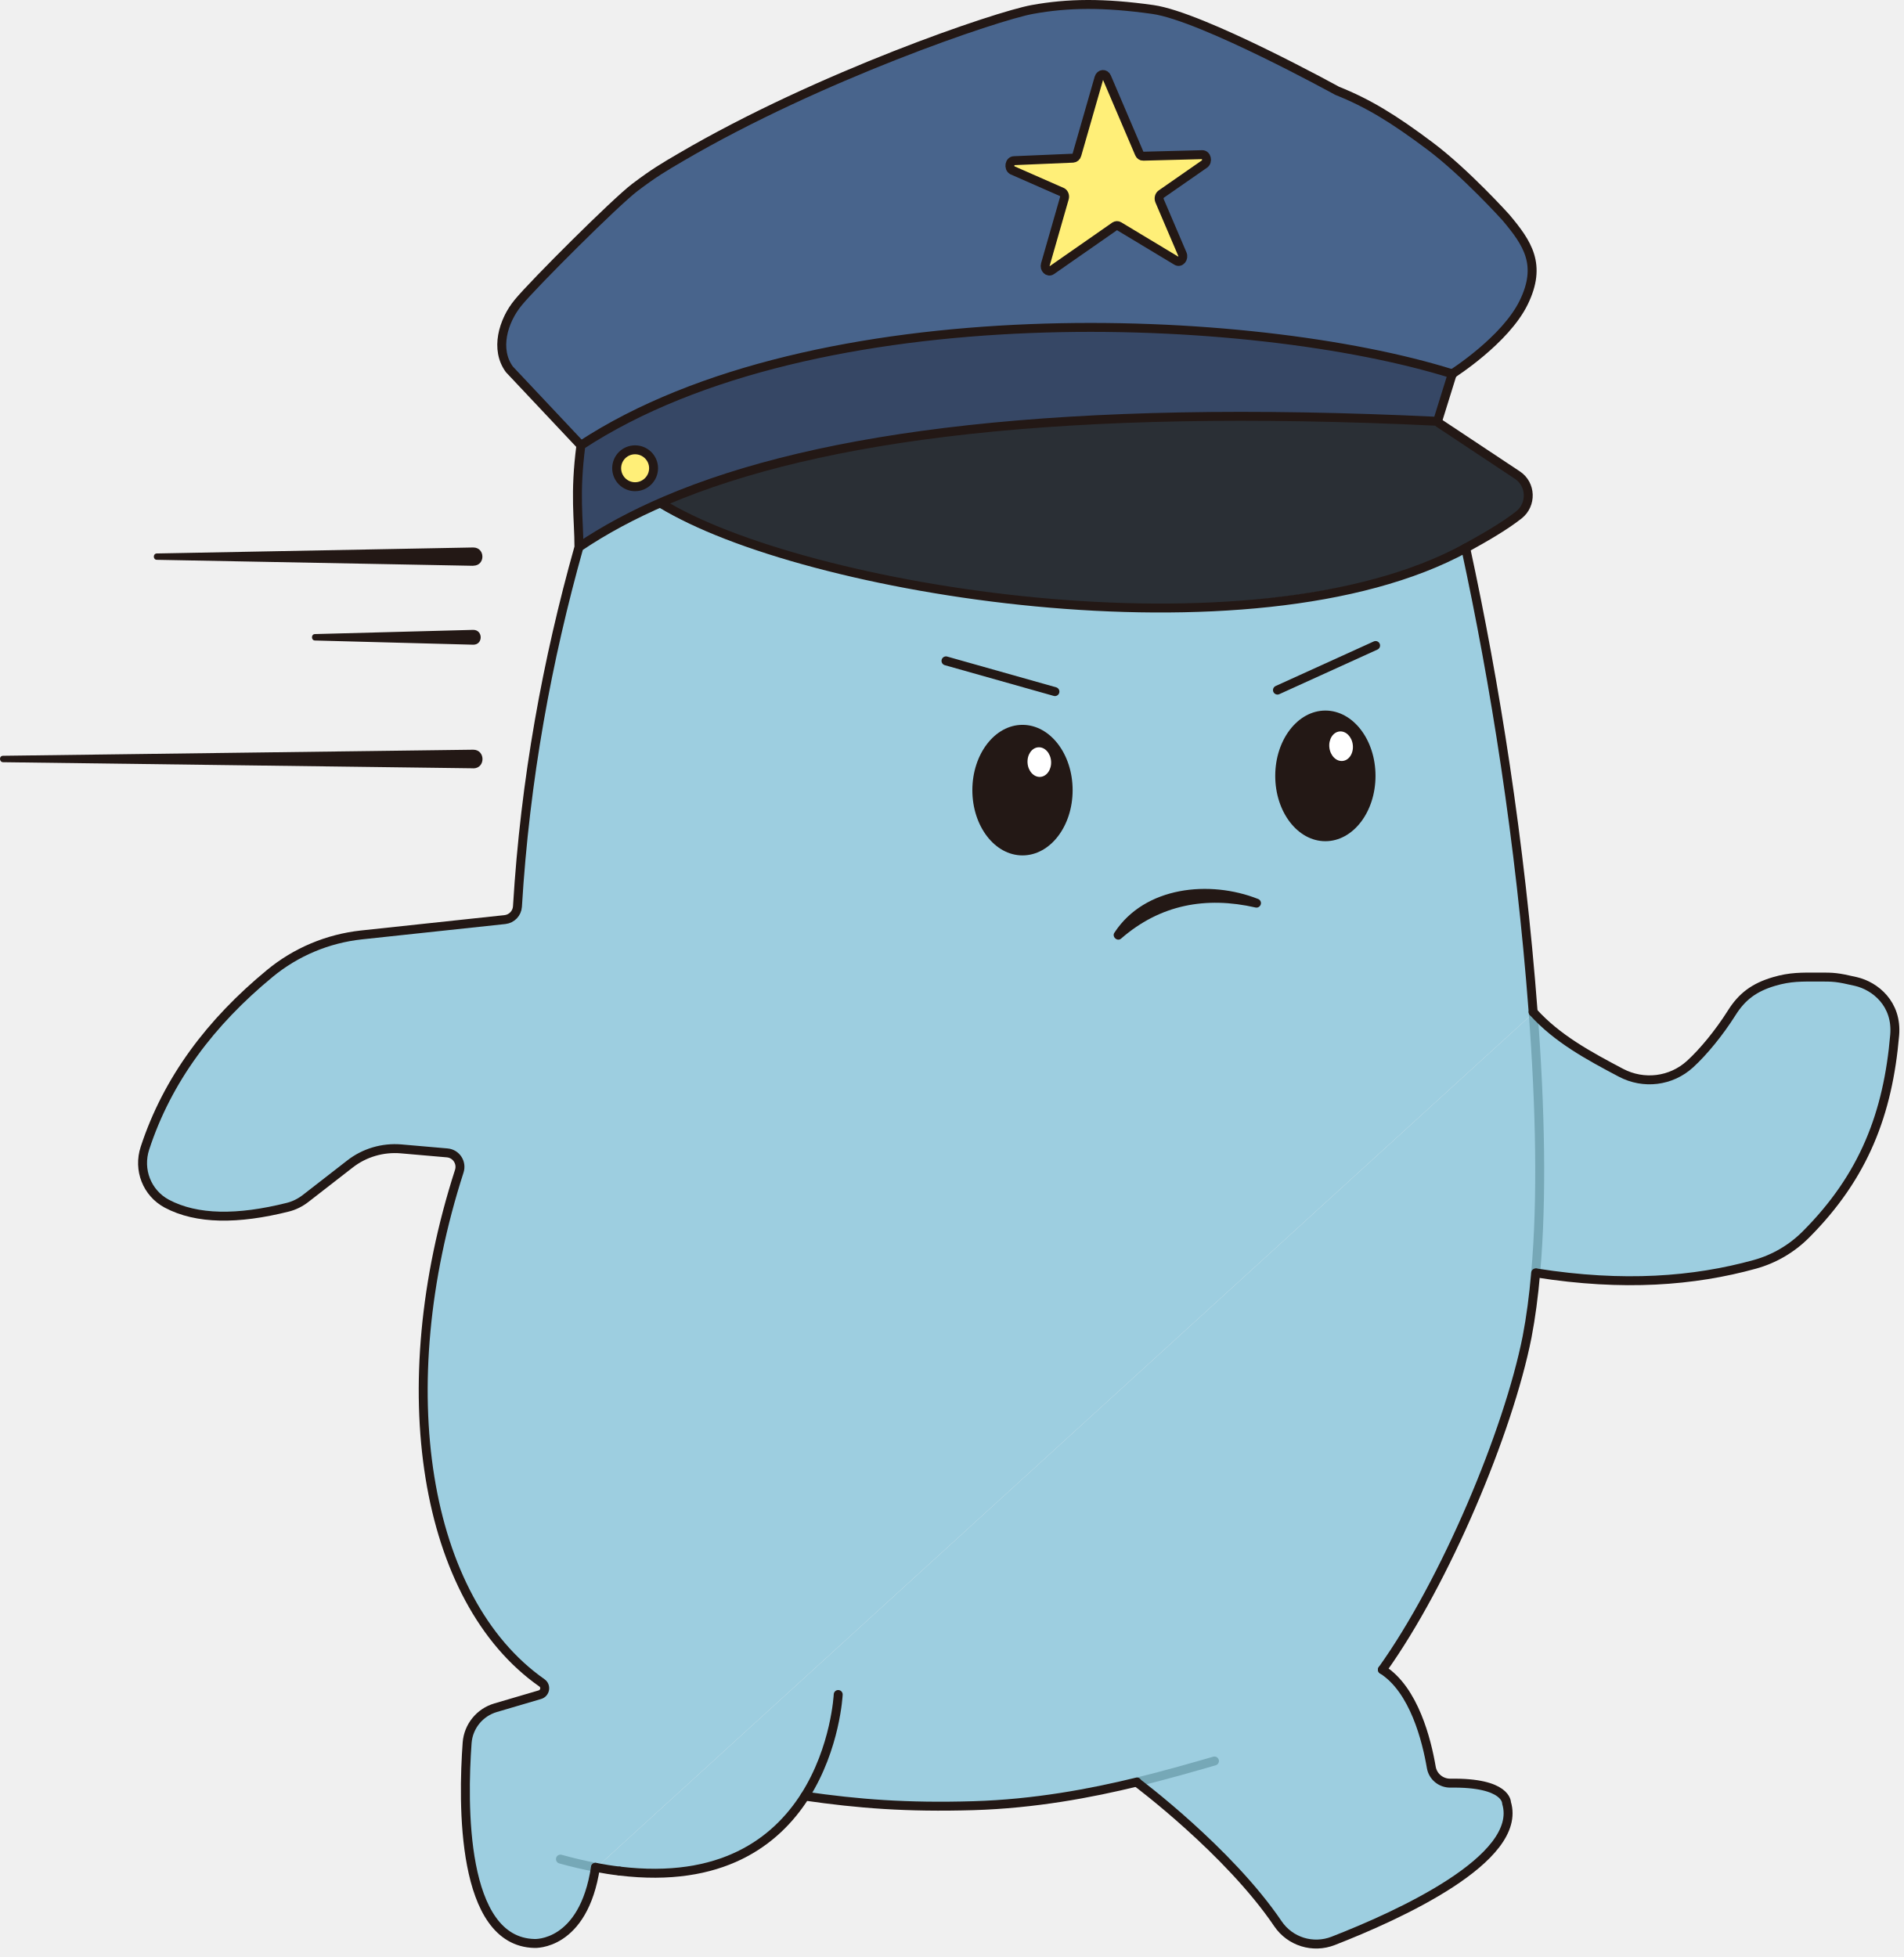
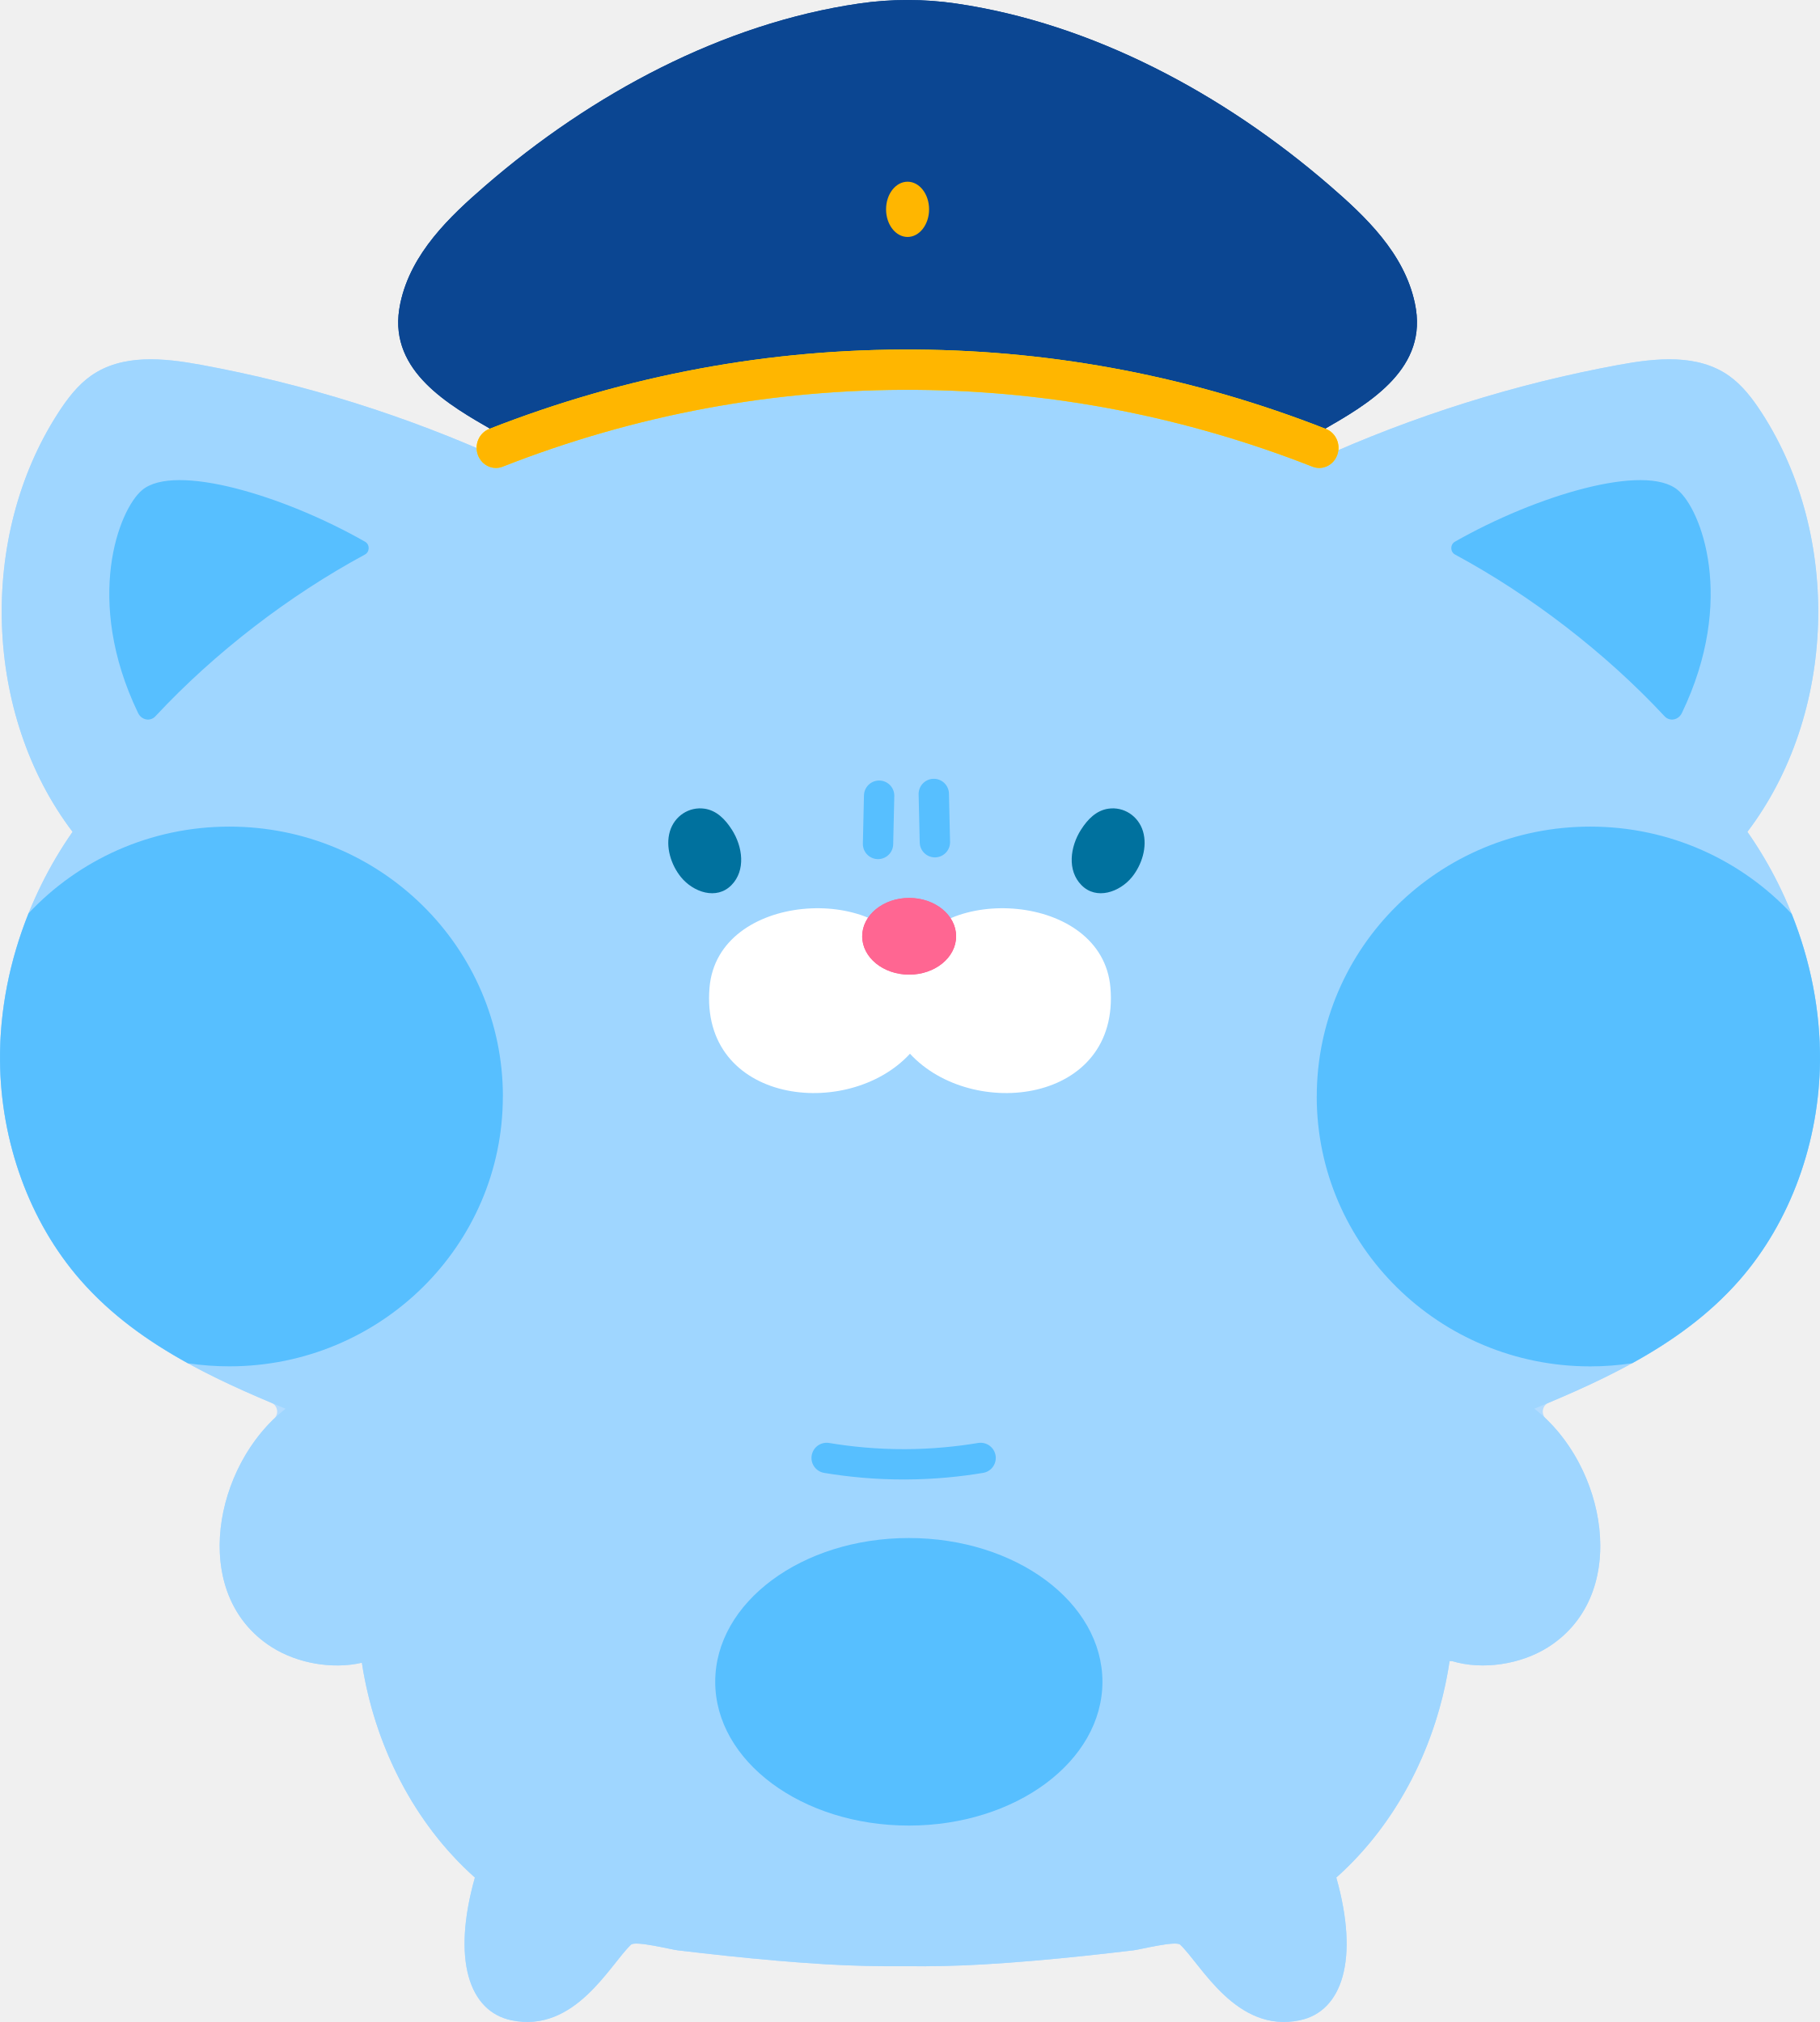
- <svg xmlns="http://www.w3.org/2000/svg" width="213" height="219" viewBox="0 0 213 219" fill="none">
-   <path d="M136.019 197.066C133.709 197.726 130.759 198.596 127.349 199.416L136.019 197.066Z" fill="#9DCEE0" />
-   <path d="M171.679 113.256C172.479 123.956 172.699 134.126 171.959 142.446L171.679 113.256Z" fill="#9DCEE0" />
-   <path d="M171.679 113.256C170.229 94.097 166.879 73.227 163.619 58.166C165.239 57.276 166.739 56.306 168.109 55.246C169.279 54.337 169.219 52.547 167.979 51.736L160.979 47.147L68.549 49.526C67.239 53.356 66.019 57.257 64.909 61.227C61.369 73.817 58.889 87.177 58.029 101.446C57.979 102.206 57.399 102.816 56.639 102.906L40.559 104.626C36.799 105.036 33.239 106.526 30.319 108.936C23.719 114.376 18.869 120.786 16.349 128.486C15.559 130.896 16.559 133.496 18.789 134.696C22.149 136.486 26.749 136.496 32.329 135.096C33.059 134.916 33.749 134.566 34.349 134.096L39.279 130.266C40.899 128.996 42.949 128.396 44.999 128.566L50.169 129.016C51.179 129.106 51.829 130.106 51.519 131.066C43.679 155.396 47.529 179.036 60.759 188.316C61.279 188.676 61.139 189.466 60.539 189.646L55.579 191.106C53.809 191.626 52.539 193.186 52.399 195.026C51.909 201.776 51.679 217.286 59.929 217.486C59.929 217.486 65.419 217.806 66.759 208.966" fill="#9DCEE0" />
-   <path d="M66.759 208.967C65.509 208.727 64.199 208.427 62.839 208.047L66.759 208.967Z" fill="#9DCEE0" />
-   <path d="M66.759 208.967C67.689 209.147 68.589 209.287 69.459 209.387C80.839 210.757 86.929 206.127 90.199 200.997C96.159 201.857 101.559 202.287 109.059 202.067C115.829 201.867 122.109 200.697 127.299 199.427L127.349 199.467C127.349 199.467 137.609 207.137 143.119 215.277C144.479 217.287 147.039 218.077 149.299 217.197C156.569 214.367 170.599 208.007 168.699 201.747C168.699 201.747 168.769 199.447 162.419 199.547C161.359 199.557 160.449 198.807 160.279 197.767C159.769 194.787 158.369 189.097 154.809 186.847C161.859 176.997 168.899 160.207 170.999 149.617C171.419 147.427 171.739 145.017 171.959 142.437C181.699 143.987 189.629 143.377 196.489 141.487C198.659 140.887 200.629 139.727 202.209 138.137C208.709 131.617 211.25 124.078 212 115.338C212.23 112.748 209.5 110.338 208 109.838L203.5 109.338L199.5 109.838C197.33 109.828 195.039 111.517 193.889 113.357C192.479 115.587 190.719 117.727 189.239 119.077C187.119 121.017 184.039 121.387 181.499 120.047C177.879 118.137 174.359 116.227 171.679 113.257" fill="#9DCEE0" />
-   <path d="M170.013 53.68C171.275 54.521 171.336 56.38 170.145 57.325C168.751 58.426 167.224 59.433 165.575 60.357C141.28 73.908 88.858 66.388 73 56.336C90.516 48.714 118.252 45.038 160.888 47.125L170.013 53.68Z" fill="#2A2F35" />
-   <path d="M168.5 23.836C170.94 26.729 172.199 29.671 171 33.336L162.815 42.29C138.205 36.41 96.666 35.93 65 49.835L57 41.335C55.362 39.123 55.622 36.014 57.367 33.904L69 22.835C70.477 21.054 74.334 18.715 76.282 17.58C91.781 8.538 103 4.336 117.5 0.836C119.459 0.393 129.116 0.587 131 1.336L149.996 10.16C153.518 11.556 157.995 13.852 160.5 16.835L168.5 23.836ZM134.455 18.748C134.84 18.476 134.68 17.762 134.23 17.773L128.194 17.932C128.022 17.943 127.872 17.83 127.798 17.648L124.469 9.74C124.298 9.332 123.805 9.377 123.677 9.808L121.418 17.784C121.365 17.988 121.204 18.125 121.022 18.136L114.986 18.397C114.536 18.408 114.408 19.134 114.804 19.384L119.92 21.664C120.113 21.778 120.209 22.05 120.134 22.3L118.197 29.152C118.068 29.606 118.475 30.014 118.817 29.776L125.304 25.193C125.432 25.113 125.582 25.102 125.71 25.181L131.619 28.789C131.993 29.016 132.389 28.528 132.197 28.074L129.874 22.561C129.767 22.311 129.842 22.005 130.035 21.869L134.455 18.748Z" fill="#48648C" />
-   <path d="M162.499 41.836L160.849 47.145C118.959 45.135 91.709 48.675 74.499 56.005C70.809 57.585 67.589 59.325 64.779 61.225C65.889 57.255 63.69 53.665 65 49.835C91.21 32.645 140.209 34.856 162.499 41.836Z" fill="#364765" />
-   <path d="M148.299 79.516C151.399 79.516 153.909 82.786 153.909 86.826C153.909 90.866 151.399 94.136 148.299 94.136C145.199 94.136 142.689 90.866 142.689 86.826C142.689 82.786 145.209 79.516 148.299 79.516Z" fill="#231815" />
-   <path d="M134.517 17.308C135.009 17.296 135.184 18.067 134.763 18.361L129.925 21.727C129.715 21.874 129.633 22.205 129.75 22.474L132.291 28.424C132.502 28.914 132.069 29.44 131.659 29.195L125.194 25.302C125.053 25.216 124.889 25.229 124.749 25.314L117.651 30.26C117.276 30.517 116.831 30.077 116.972 29.587L119.092 22.193C119.174 21.923 119.068 21.63 118.857 21.507L113.259 19.046C112.826 18.777 112.966 17.994 113.458 17.981L120.064 17.7C120.263 17.688 120.439 17.541 120.497 17.32L122.968 8.714C123.109 8.249 123.648 8.2 123.835 8.64L127.478 17.173C127.56 17.369 127.724 17.492 127.911 17.479L134.517 17.308Z" fill="#FFEF78" />
-   <path d="M114.409 81.115C117.509 81.115 120.019 84.385 120.019 88.425C120.019 92.465 117.509 95.725 114.409 95.725C111.309 95.725 108.799 92.455 108.799 88.425C108.799 84.395 111.309 81.115 114.409 81.115Z" fill="#231815" />
-   <path d="M71.06 50.336C72.2 50.336 73.13 51.256 73.13 52.396C73.13 53.536 72.2 54.466 71.06 54.466C69.92 54.466 69 53.536 69 52.396C69 51.256 69.92 50.336 71.06 50.336Z" fill="#FFEF78" />
-   <path d="M135.889 197.066C133.579 197.726 130.629 198.596 127.219 199.416" stroke="#76A8B7" stroke-linecap="round" stroke-linejoin="round" />
-   <path d="M171.549 113.256C172.349 123.956 172.569 134.126 171.829 142.446" stroke="#76A8B7" stroke-linecap="round" stroke-linejoin="round" />
-   <path d="M164 61.336C167.26 76.396 170.099 94.096 171.549 113.256" stroke="#231815" stroke-linecap="round" stroke-linejoin="round" />
-   <path d="M66.629 208.965C65.379 208.725 64.069 208.425 62.709 208.045" stroke="#76A8B7" stroke-linecap="round" stroke-linejoin="round" />
-   <path d="M69.329 209.385C68.459 209.285 67.559 209.145 66.629 208.965" stroke="#231815" stroke-linecap="round" stroke-linejoin="round" />
-   <path d="M93.789 189.625C93.789 189.625 93.509 195.585 90.069 200.995C86.799 206.125 80.709 210.755 69.329 209.385" stroke="#231815" stroke-linecap="round" stroke-linejoin="round" />
-   <path d="M127.219 199.466C127.219 199.466 137.479 207.136 142.989 215.276C144.349 217.286 146.909 218.076 149.169 217.196C156.439 214.366 170.469 208.006 168.569 201.746C168.569 201.746 168.639 199.446 162.289 199.546C161.229 199.556 160.319 198.806 160.149 197.766C159.639 194.786 158.239 189.096 154.679 186.846" stroke="#231815" stroke-linecap="round" stroke-linejoin="round" />
-   <path d="M171.549 113.256C174.229 116.226 177.749 118.136 181.369 120.046C183.909 121.386 186.989 121.016 189.109 119.076C190.589 117.726 192.349 115.586 193.759 113.356C194.909 111.516 196.289 110.49 198.5 109.836C200.325 109.296 201.597 109.337 203.5 109.337C205.173 109.337 205.5 109.336 207.659 109.836C209.818 110.336 212.3 112.336 212 115.836C211.25 124.576 208.579 131.616 202.079 138.136C200.499 139.726 198.529 140.886 196.359 141.486C189.529 143.376 181.629 143.986 171.939 142.456" stroke="#231815" stroke-linecap="round" stroke-linejoin="round" />
-   <path d="M64.779 61.226C67.589 59.326 70.809 57.586 74.499 56.006C91.709 48.676 118.959 45.136 160.849 47.146L162.5 41.835C140.21 34.855 91.21 32.646 65 49.836C64.279 55.336 64.779 58.087 64.779 61.226ZM64.779 61.226C61.239 73.816 58.759 87.176 57.899 101.446C57.849 102.206 57.269 102.816 56.509 102.906L40.429 104.626C36.669 105.036 33.109 106.526 30.189 108.936C23.589 114.376 18.739 120.786 16.219 128.486C15.429 130.896 16.429 133.496 18.659 134.696C22.019 136.486 26.619 136.496 32.199 135.096C32.929 134.916 33.619 134.566 34.219 134.096L39.149 130.266C40.769 128.996 42.819 128.396 44.869 128.566L50.039 129.016C51.049 129.106 51.699 130.106 51.389 131.066C43.549 155.396 47.399 179.036 60.629 188.316C61.149 188.676 61.009 189.466 60.409 189.646L55.449 191.106C53.679 191.626 52.409 193.186 52.269 195.026C51.779 201.776 51.549 217.286 59.799 217.486C59.799 217.486 65.289 217.806 66.629 208.966" stroke="#231815" stroke-linecap="round" stroke-linejoin="round" />
-   <path d="M161 47.336L169.783 53.167C171.339 54.196 171.414 56.47 169.946 57.626C168.227 58.973 166.033 60.205 164 61.336" stroke="#231815" stroke-linecap="round" stroke-linejoin="round" />
-   <path d="M74 56.336C89.58 66.016 140.13 74.386 164 61.336" stroke="#231815" stroke-linecap="round" stroke-linejoin="round" />
-   <path d="M162.5 41.836C162.5 41.836 168.451 38.06 170.5 33.836C172.549 29.611 170.93 27.229 168.5 24.336C168.5 24.336 164 19.336 160 16.336C156 13.336 153.123 11.556 149.616 10.161C149.616 10.161 134.5 1.835 129 1.063C123.5 0.29 119.5 0.335 115.5 1.062C111.5 1.789 91.644 8.538 76.21 17.581C74.27 18.715 73.192 19.345 71.041 20.971C68.889 22.597 59.737 31.726 58 33.836C56.263 35.946 55.37 39.124 57 41.336L65 49.836" stroke="#231815" stroke-linecap="round" stroke-linejoin="round" />
-   <path d="M73.13 52.396C73.13 51.256 72.2 50.336 71.06 50.336C69.92 50.336 69 51.256 69 52.396C69 53.536 69.92 54.466 71.06 54.466C72.2 54.466 73.13 53.536 73.13 52.396Z" stroke="#231815" stroke-linecap="round" stroke-linejoin="round" />
-   <path d="M142.939 77.226L153.919 72.236" stroke="#231815" stroke-linecap="round" stroke-linejoin="round" />
-   <path d="M118.039 77.395L105.849 73.955" stroke="#231815" stroke-linecap="round" stroke-linejoin="round" />
-   <path d="M129.75 22.474L132.291 28.424C132.502 28.914 132.069 29.44 131.659 29.195L125.194 25.302C125.053 25.216 124.889 25.229 124.749 25.314L117.651 30.26C117.276 30.517 116.831 30.077 116.972 29.587L119.092 22.193C119.174 21.923 119.068 21.63 118.857 21.507L113.259 19.046C112.826 18.777 112.966 17.994 113.458 17.981L120.064 17.7C120.263 17.688 120.439 17.541 120.497 17.32L122.968 8.714C123.109 8.249 123.648 8.2 123.835 8.64L127.478 17.173C127.56 17.369 127.724 17.492 127.911 17.479L134.517 17.308C135.009 17.296 135.184 18.067 134.763 18.361L129.925 21.727C129.715 21.874 129.633 22.205 129.75 22.474Z" stroke="#231815" stroke-linecap="round" stroke-linejoin="round" />
-   <path d="M127.219 199.416C122.019 200.686 115.719 201.866 108.929 202.066C101.429 202.286 96.029 201.856 90.069 200.996" stroke="#231815" stroke-linecap="round" stroke-linejoin="round" />
-   <path d="M171.829 142.445C171.609 145.025 171.289 147.425 170.869 149.615C168.769 160.205 161.729 176.995 154.679 186.845" stroke="#231815" stroke-linecap="round" stroke-linejoin="round" />
-   <path d="M52.95 63.316L17.549 62.646C17.11 62.646 17.09 61.946 17.549 61.936L52.95 61.266C54.309 61.266 54.33 63.306 52.95 63.306V63.316Z" fill="#231815" />
-   <path d="M52.95 72.146L35.249 71.676C34.8 71.676 34.789 70.956 35.249 70.956L52.95 70.486C54.059 70.486 54.069 72.156 52.95 72.146Z" fill="#231815" />
-   <path d="M52.949 85.977L0.349 85.296C-0.091 85.296 -0.141 84.576 0.349 84.576L52.949 83.897C54.319 83.897 54.349 85.977 52.949 85.987V85.977Z" fill="#231815" />
-   <path d="M124.699 104.366C128.089 99.176 135.369 98.466 140.759 100.596C141.019 100.686 141.159 100.976 141.059 101.236C140.969 101.476 140.729 101.606 140.489 101.556C134.939 100.286 129.809 101.226 125.439 105.036C125.009 105.406 124.379 104.816 124.699 104.366Z" fill="#231815" />
-   <path d="M116.399 86.94C117.127 86.893 117.668 86.112 117.609 85.198C117.549 84.283 116.911 83.58 116.183 83.627C115.456 83.674 114.915 84.454 114.974 85.369C115.034 86.284 115.672 86.987 116.399 86.94Z" fill="white" />
-   <path d="M150.246 85.154C150.97 85.072 151.473 84.266 151.369 83.355C151.265 82.445 150.593 81.773 149.869 81.856C149.145 81.939 148.642 82.744 148.746 83.655C148.85 84.566 149.522 85.237 150.246 85.154Z" fill="white" />
+ <svg xmlns="http://www.w3.org/2000/svg" width="180" height="200" viewBox="0 0 180 200" fill="none">
+   <path d="M36.656 149.312C33.006 162.135 37.213 177.018 46.944 185.694C46.944 185.694 46.958 185.704 46.968 185.714C44.679 193.823 46.387 198.955 50.574 199.831C56.875 201.15 60.343 194.291 62.409 192.354C62.846 191.941 66.349 192.832 67.024 192.912C68.656 193.106 70.284 193.29 71.916 193.464C75.18 193.808 78.449 194.101 81.723 194.296C84.345 194.45 86.957 194.505 89.565 194.485C92.173 194.51 94.785 194.455 97.407 194.296C100.681 194.101 103.95 193.808 107.214 193.464C108.846 193.29 110.478 193.106 112.106 192.912C112.781 192.832 116.284 191.941 116.721 192.354C118.786 194.296 122.255 201.15 128.556 199.831C132.743 198.955 134.451 193.823 132.162 185.714C132.172 185.704 132.186 185.694 132.186 185.694C141.917 177.013 146.124 162.13 142.474 149.312" fill="#B3DCFF" />
+   <path d="M143.911 54.862C151.377 58.889 158.762 64.554 164.62 70.851C165.143 71.413 166.005 71.224 166.342 70.527C171.729 59.317 168.227 50.373 165.928 48.471C162.707 45.798 151.977 48.989 143.892 53.588C143.402 53.867 143.416 54.599 143.911 54.862Z" fill="#B3DCFF" />
+   <path d="M36.37 164.306C33.382 165.212 29.57 164.64 26.858 162.908C19.073 157.935 20.948 146.173 27.125 140.304C27.605 139.846 27.458 139.015 26.853 138.761C19.878 135.824 13.011 132.385 7.972 126.63C2.861 120.792 0.078 112.872 0.002 104.953C-0.075 97.033 2.604 88.81 7.177 82.279C-1.631 70.677 -2.168 53.09 5.75 40.845C6.649 39.457 7.667 38.108 9 37.167C12.102 34.982 16.199 35.41 19.882 36.087C30.146 37.973 40.201 41.129 49.761 45.47C62.323 39.681 75.57 37.525 89.998 37.411C105.144 37.062 117.673 39.681 130.235 45.47C139.795 41.129 149.849 37.973 160.113 36.087C163.796 35.41 167.898 34.982 170.996 37.167C172.328 38.108 173.346 39.452 174.246 40.845C182.164 53.09 181.626 70.677 172.818 82.279C177.391 88.815 180.07 96.854 179.994 104.953C179.918 112.867 177.139 120.792 172.024 126.63C166.984 132.385 160.118 135.824 153.142 138.761C152.538 139.015 152.39 139.846 152.871 140.304C159.047 146.173 160.922 157.935 153.137 162.908C150.425 164.64 146.614 165.212 143.625 164.306" fill="#B3DCFF" />
+   <path d="M36.085 54.862C28.619 58.889 21.234 64.554 15.376 70.851C14.853 71.413 13.992 71.224 13.654 70.527C8.267 59.317 11.769 50.373 14.068 48.471C17.289 45.798 28.019 48.989 36.104 53.588C36.594 53.867 36.58 54.599 36.085 54.862Z" fill="#B3DCFF" />
+   <path d="M172.818 82.279C181.626 70.677 182.164 53.09 174.246 40.845C173.346 39.457 172.328 38.108 170.996 37.167C167.893 34.982 163.796 35.41 160.113 36.087C149.849 37.973 139.795 41.129 130.235 45.47C117.673 39.681 105.144 37.057 89.998 37.411C75.57 37.525 62.323 39.681 49.761 45.47C40.201 41.129 30.146 37.973 19.882 36.087C16.199 35.41 12.098 34.982 9 37.167C7.667 38.108 6.649 39.452 5.75 40.845C-2.168 53.09 -1.631 70.677 7.177 82.279C2.609 88.815 -0.075 96.854 0.002 104.953C0.078 112.867 2.857 120.792 7.972 126.63C13.344 132.768 20.801 136.272 28.248 139.343C21.2 144.779 18.616 157.651 26.858 162.913C29.399 164.535 32.901 165.138 35.79 164.466C37.036 172.609 40.934 180.334 46.944 185.69C46.944 185.69 46.958 185.7 46.967 185.71C44.678 193.819 46.387 198.951 50.574 199.827C56.874 201.146 60.343 194.287 62.408 192.35C62.846 191.937 66.348 192.828 67.024 192.908C68.656 193.102 70.284 193.286 71.916 193.46C75.18 193.804 78.449 194.098 81.723 194.292C84.345 194.446 86.957 194.501 89.565 194.481C92.172 194.506 94.785 194.451 97.407 194.292C100.68 194.098 103.949 193.804 107.214 193.46C108.846 193.286 110.478 193.102 112.105 192.908C112.781 192.828 116.283 191.937 116.721 192.35C118.786 194.292 122.255 201.146 128.555 199.827C132.743 198.951 134.451 193.819 132.162 185.71C132.172 185.7 132.186 185.69 132.186 185.69C138.234 180.295 142.145 172.509 143.364 164.306H143.625C146.614 165.212 150.425 164.64 153.137 162.908C161.374 157.646 158.795 144.774 151.748 139.338C159.2 136.267 166.651 132.763 172.024 126.625C177.134 120.787 179.918 112.867 179.994 104.948C180.07 96.849 177.391 88.805 172.818 82.274V82.279Z" fill="#9FD6FF" />
+   <path d="M165.929 48.464C168.227 50.365 171.729 59.31 166.343 70.52C166.01 71.222 165.148 71.406 164.625 70.844C158.762 64.547 151.377 58.882 143.911 54.855C143.416 54.592 143.407 53.86 143.892 53.581C151.977 48.977 162.712 45.791 165.929 48.464Z" fill="#57BFFF" />
+   <path d="M36.104 53.581C36.594 53.86 36.58 54.592 36.085 54.855C28.619 58.882 21.234 64.547 15.376 70.844C14.853 71.406 13.992 71.222 13.654 70.52C8.267 59.31 11.769 50.365 14.068 48.464C17.289 45.791 28.019 48.977 36.104 53.581Z" fill="#57BFFF" />
+   <path d="M49.737 108.457C49.737 93.713 37.627 81.762 22.685 81.762C14.834 81.762 7.767 85.067 2.823 90.338C0.968 94.957 -0.046 99.945 0.002 104.953C0.078 112.867 2.857 120.792 7.972 126.63C10.979 130.065 14.639 132.673 18.583 134.844C19.92 135.043 21.286 135.147 22.68 135.147C37.622 135.147 49.732 123.196 49.732 108.452L49.737 108.457Z" fill="#57BFFF" />
+   <path d="M130.226 108.457C130.226 123.201 142.336 135.152 157.277 135.152C158.686 135.152 160.075 135.043 161.427 134.839C165.367 132.668 169.021 130.06 172.028 126.63C177.139 120.792 179.923 112.872 179.999 104.953C180.046 99.965 179.047 95.002 177.201 90.398C172.257 85.092 165.162 81.762 157.282 81.762C142.341 81.762 130.23 93.713 130.23 108.457H130.226Z" fill="#57BFFF" />
+   <path d="M89.884 180.571C100.459 180.571 109.032 174.204 109.032 166.35C109.032 158.496 100.459 152.129 89.884 152.129C79.309 152.129 70.736 158.496 70.736 166.35C70.736 174.204 79.309 180.571 89.884 180.571Z" fill="#57BFFF" />
+   <path d="M130.844 42.527C135.079 40.088 140.984 36.748 140.042 30.61C140.009 30.391 139.966 30.172 139.923 29.953C138.867 25.03 135.041 21.411 131.524 18.37C120.984 9.251 108.018 2.322 94.575 0.351C91.382 -0.117 88.142 -0.117 84.949 0.351C71.506 2.317 58.539 9.251 48 18.37C44.483 21.411 40.657 25.03 39.601 29.953C39.553 30.172 39.515 30.391 39.482 30.61C38.54 36.748 44.445 40.088 48.68 42.527C57.826 39.067 72.487 34.821 90.835 34.99C108.094 35.15 121.941 39.157 130.844 42.527Z" fill="#0B4692" />
+   <path d="M89.998 94.685C87.252 87.477 70.988 88.169 70.174 97.672C69.189 109.165 83.855 110.897 89.998 104.227C96.141 110.897 110.806 109.165 109.821 97.672C109.003 88.169 92.739 87.477 89.998 94.685Z" fill="white" />
+   <path d="M92.353 78.531L92.462 83.305" stroke="#57BFFF" stroke-width="3" stroke-miterlimit="10" stroke-linecap="round" />
+   <path d="M86.947 78.703L86.838 83.477" stroke="#57BFFF" stroke-width="3" stroke-miterlimit="10" stroke-linecap="round" />
+   <path d="M72.377 82.055C73.467 83.762 73.767 86.101 72.339 87.55C70.859 89.058 68.556 88.237 67.353 86.763C66.377 85.564 65.792 83.777 66.253 82.229C66.71 80.701 68.161 79.77 69.679 79.989C70.879 80.163 71.735 81.049 72.377 82.059V82.055Z" fill="#00719E" />
+   <path d="M106.919 82.055C105.829 83.762 105.529 86.101 106.957 87.55C108.437 89.058 110.74 88.237 111.944 86.763C112.919 85.564 113.504 83.777 113.043 82.229C112.586 80.701 111.135 79.77 109.617 79.989C108.418 80.163 107.561 81.049 106.919 82.059V82.055Z" fill="#00719E" />
+   <path d="M89.917 96.402C92.482 96.402 94.561 94.704 94.561 92.609C94.561 90.515 92.482 88.816 89.917 88.816C87.352 88.816 85.272 90.515 85.272 92.609C85.272 94.704 87.352 96.402 89.917 96.402Z" fill="#FF6692" />
+   <path d="M89.917 96.402C92.482 96.402 94.561 94.704 94.561 92.609C94.561 90.515 92.482 88.816 89.917 88.816C87.352 88.816 85.272 90.515 85.272 92.609C85.272 94.704 87.352 96.402 89.917 96.402Z" fill="#FF6692" />
+   <path d="M96.983 144.207C94.856 144.56 92.343 144.829 89.531 144.839C86.581 144.849 83.959 144.575 81.756 144.207" stroke="#57BFFF" stroke-width="3" stroke-miterlimit="10" stroke-linecap="round" />
+   <path d="M48.68 42.527C44.445 40.088 38.54 36.748 39.482 30.61C39.515 30.391 39.558 30.172 39.601 29.953C40.657 25.03 44.483 21.411 48 18.37C58.539 9.251 71.501 2.317 84.949 0.351C88.142 -0.117 91.382 -0.117 94.575 0.351C108.018 2.317 120.984 9.251 131.524 18.37C135.041 21.411 138.867 25.03 139.923 29.953C139.971 30.172 140.009 30.391 140.042 30.61C140.984 36.748 135.079 40.088 130.844 42.527C121.936 39.157 108.089 35.155 90.835 34.99C72.491 34.821 57.831 39.062 48.68 42.527Z" fill="#0B4692" />
+   <path d="M49.047 46.29C48.276 46.29 47.553 45.797 47.262 44.996C46.891 43.966 47.391 42.821 48.376 42.432C61.937 37.111 76.141 34.463 90.621 34.578C104.501 34.682 118.134 37.325 131.144 42.432C132.129 42.821 132.629 43.966 132.257 44.996C131.886 46.026 130.792 46.549 129.807 46.161C117.216 41.218 104.021 38.66 90.593 38.56C76.588 38.45 62.837 41.009 49.713 46.161C49.494 46.245 49.266 46.29 49.047 46.29Z" fill="#FFE500" />
+   <path d="M49.047 46.29C48.276 46.29 47.553 45.797 47.262 44.996C46.891 43.966 47.391 42.821 48.376 42.432C61.937 37.111 76.141 34.463 90.621 34.578C104.501 34.682 118.134 37.325 131.144 42.432C132.129 42.821 132.629 43.966 132.257 44.996C131.886 46.026 130.792 46.549 129.807 46.161C117.216 41.218 104.021 38.66 90.593 38.56C76.588 38.45 62.837 41.009 49.713 46.161C49.494 46.245 49.266 46.29 49.047 46.29Z" fill="#FFB600" />
+   <path d="M89.76 23.438C90.934 23.438 91.887 22.215 91.887 20.705C91.887 19.196 90.934 17.973 89.76 17.973C88.585 17.973 87.633 19.196 87.633 20.705C87.633 22.215 88.585 23.438 89.76 23.438Z" fill="#FFB600" />
</svg>
